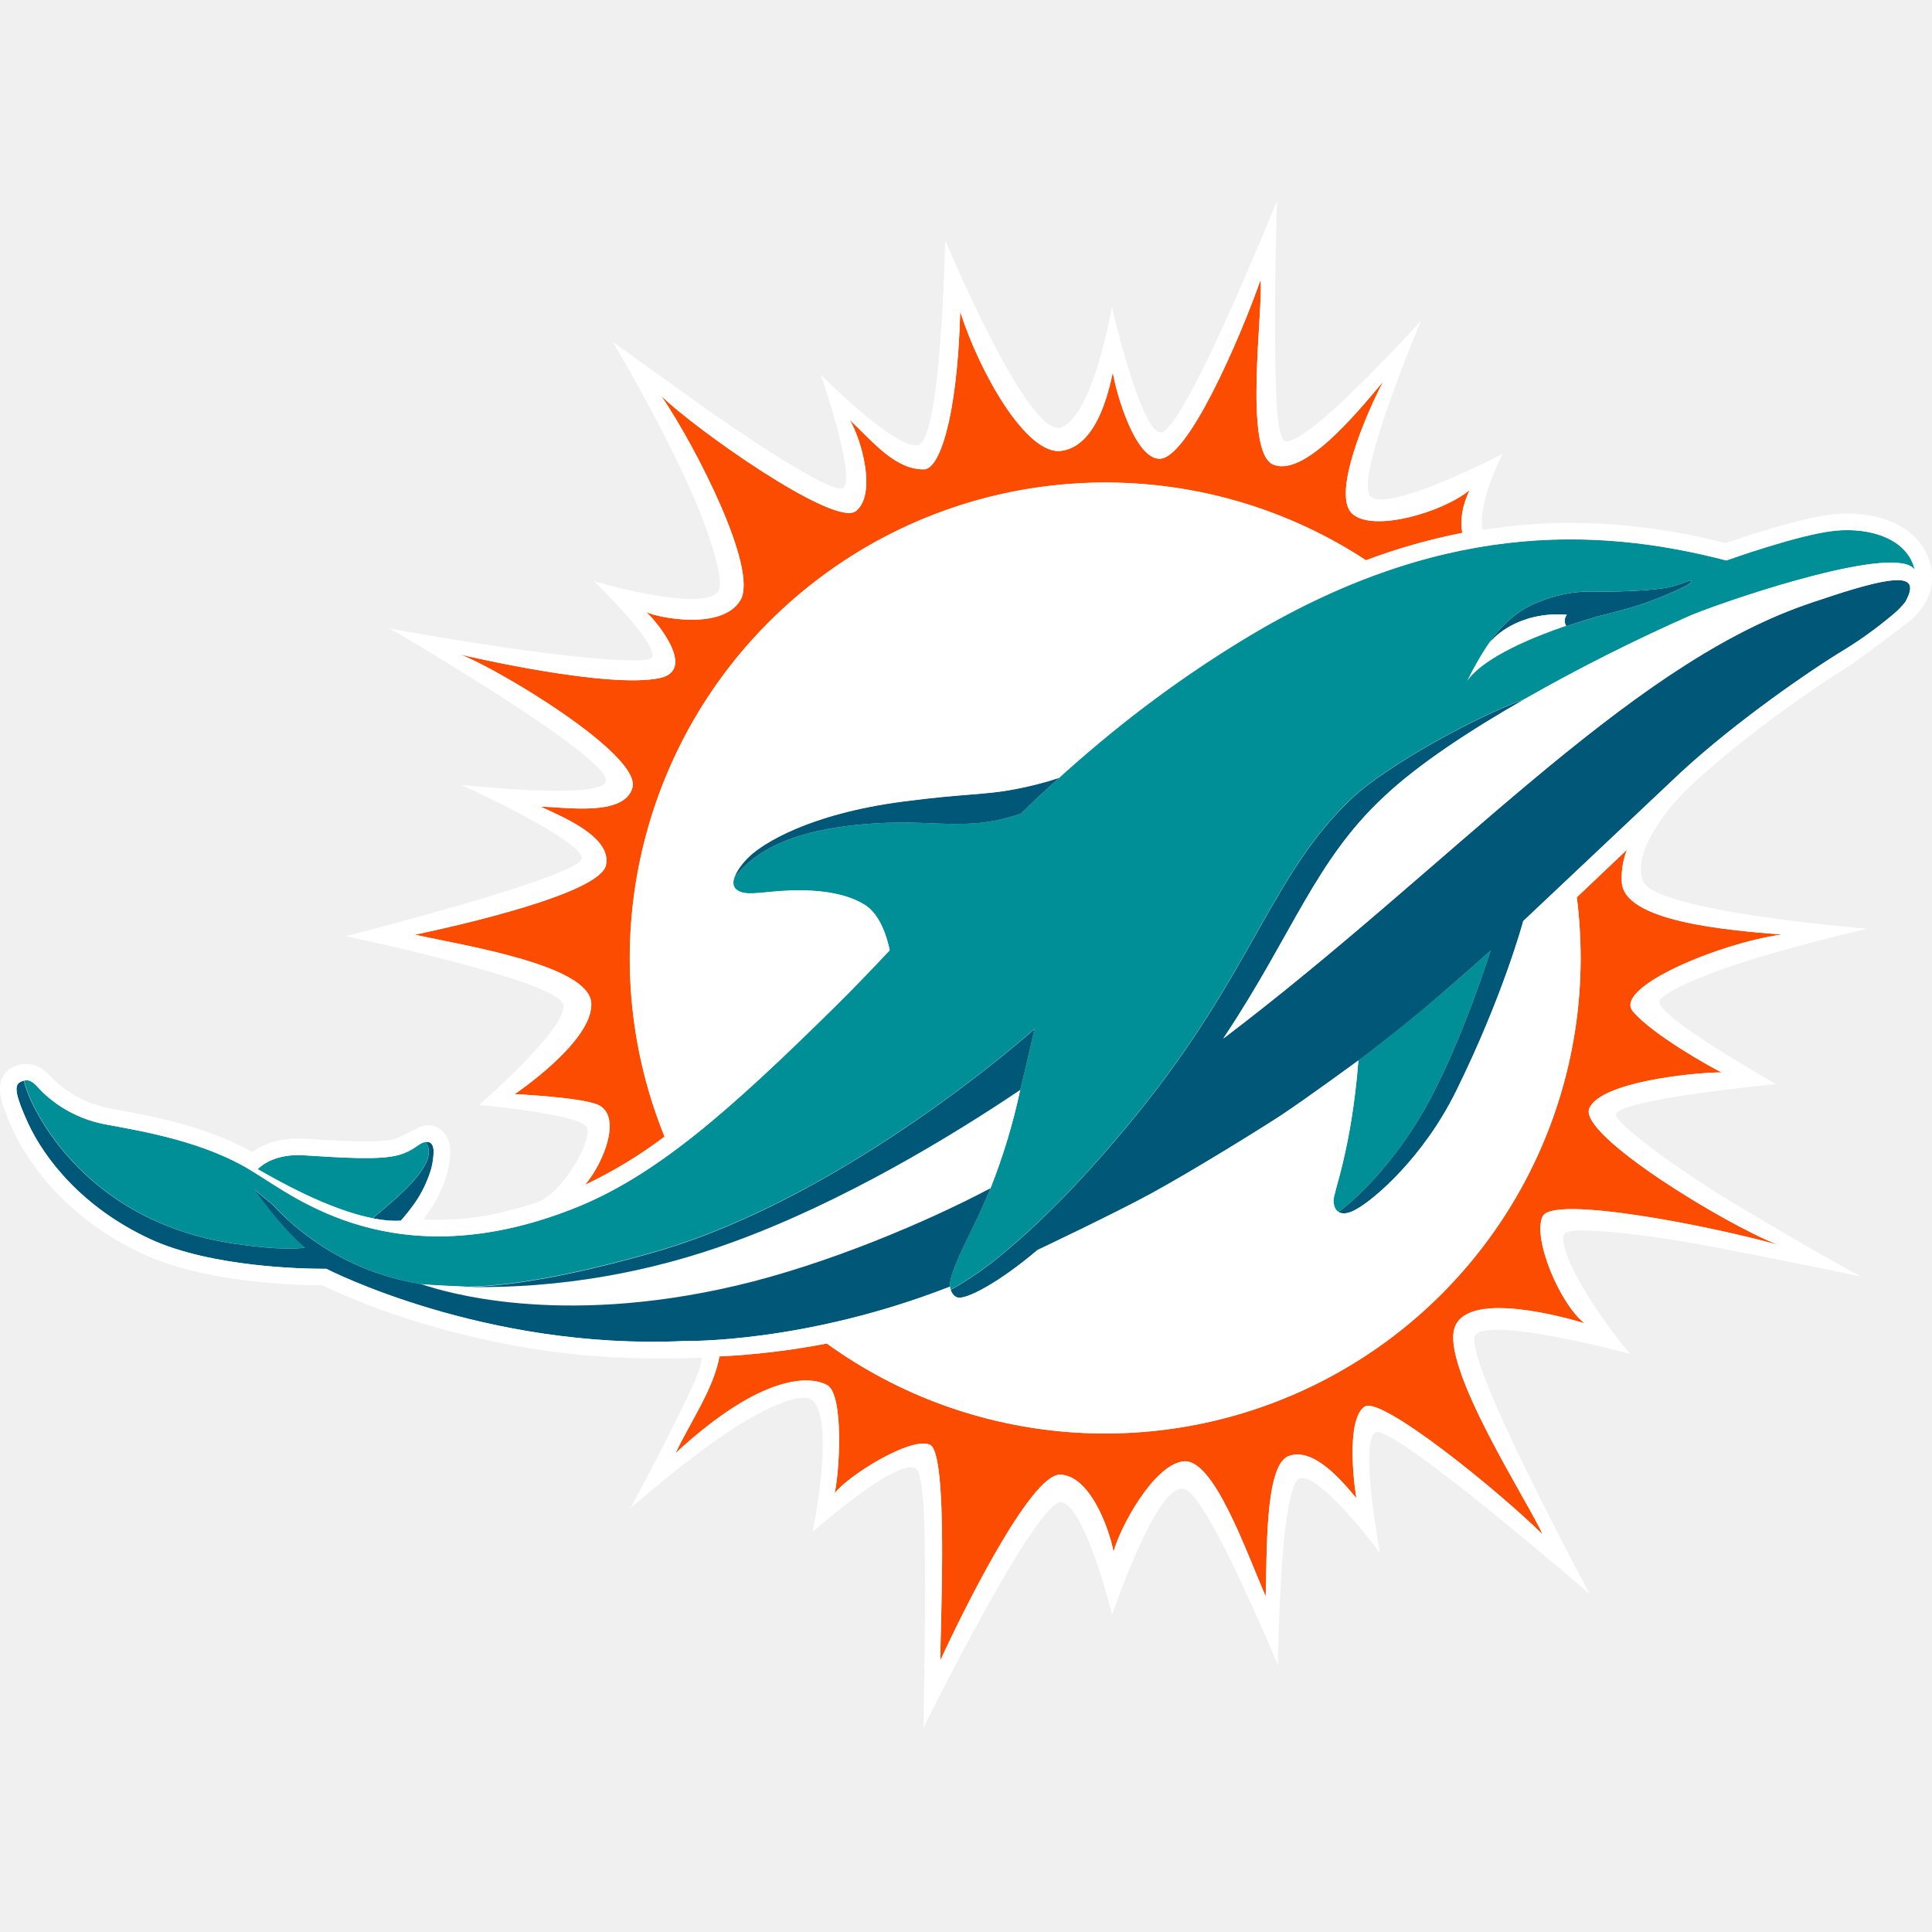
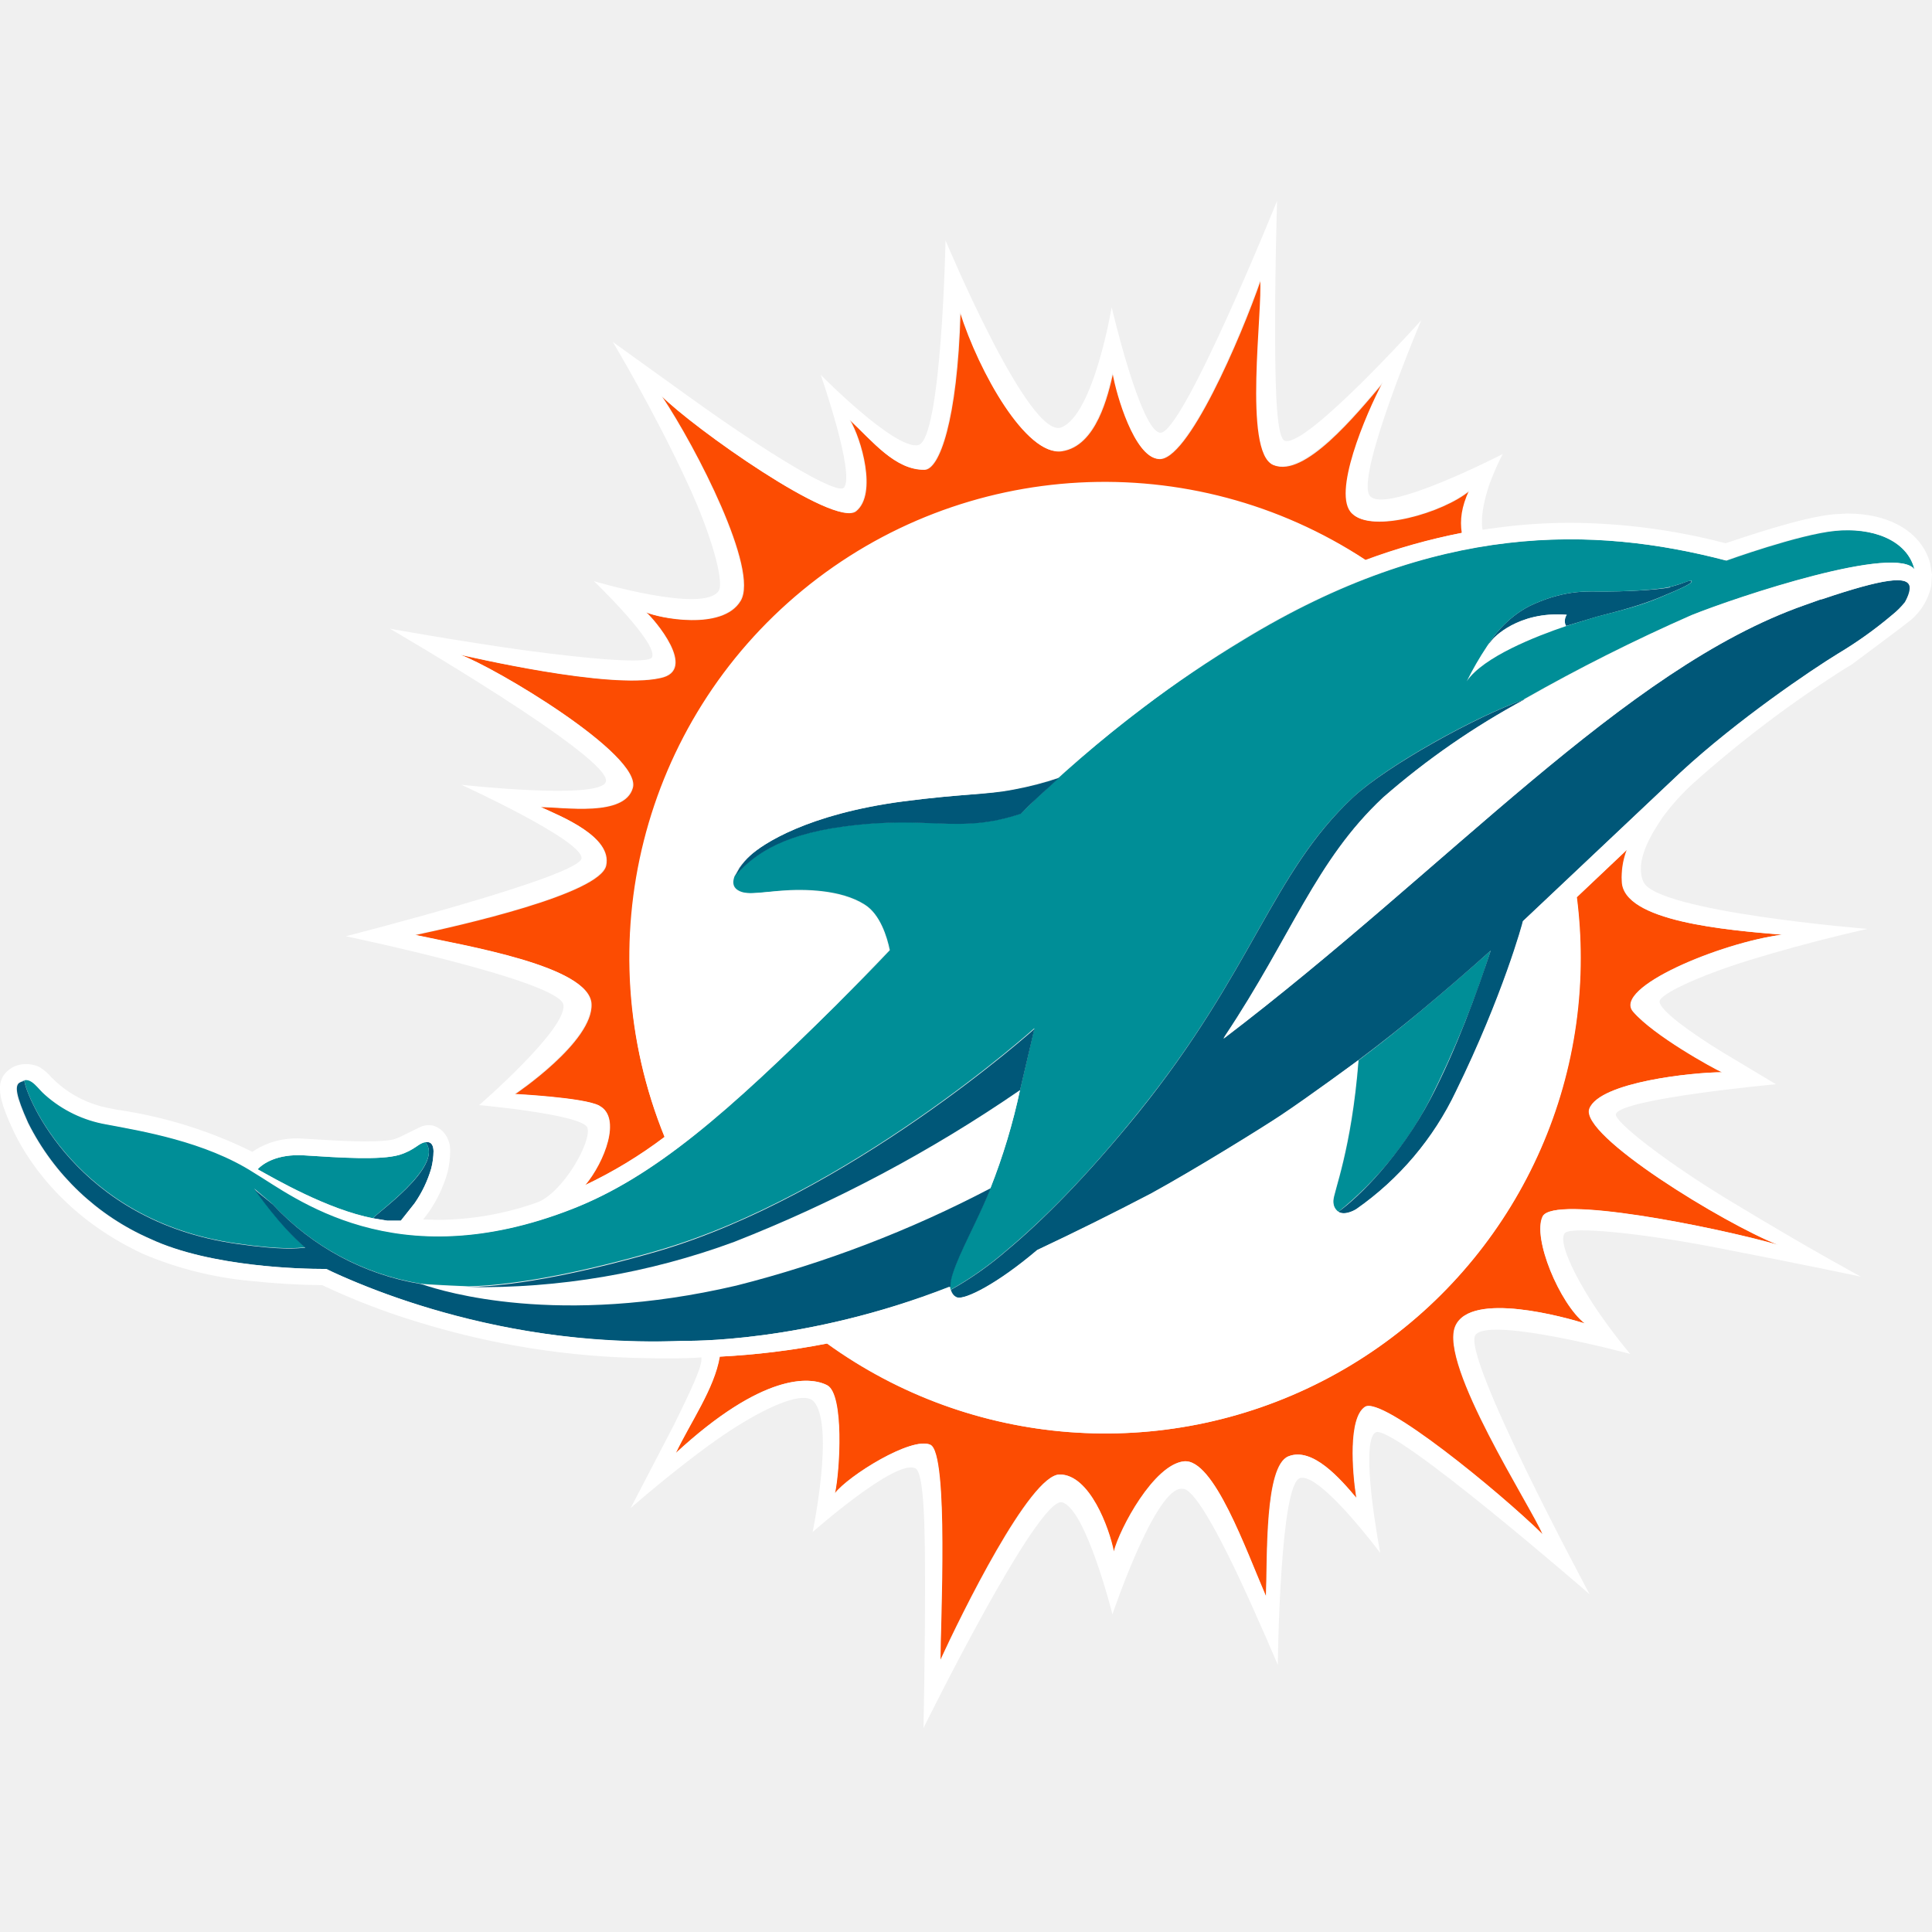
<svg xmlns="http://www.w3.org/2000/svg" fill="none" viewBox="0 0 500 500">
-   <path fill="#005778" d="M432.166 151.924c-3.748.91-13.064 1.204-17.027 1.204s-9.566-.588-18.173 3.167c-6.17 2.695-10.319 8.091-12.182 10.936a8.8 8.8 0 0 1 1.605-1.842s6.277-7.245 19.098-6.299a2.55 2.55 0 0 0-.38 2.465v.043q.087.19.215.359l.057.093s4.593-1.476 7.84-2.458c7.051-1.749 11.415-2.938 16.174-4.887 6.492-2.666 8.599-3.841 8.355-4.343s-1.806.652-5.582 1.562" />
-   <path fill="#fff" d="M386.396 165.382a8.8 8.8 0 0 0-1.605 1.842 82 82 0 0 0-5.153 9.115c4.3-6.328 17.736-11.674 25.698-14.382a2 2 0 0 1-.215-.359v-.043a2.56 2.56 0 0 1 .38-2.465c-12.835-.946-19.105 6.292-19.105 6.292" />
-   <path fill="#fc4c02" d="M399.245 314.781c-2.723 5.525 4.357 22.602 10.828 27.682-4.737-1.433-29.482-8.456-33.452.717-4.364 10.068 19.822 47.002 22.567 53.903-11.151-11.057-41.714-35.887-46.014-33.05s-3.261 16.662-2.15 23.691c-4.192-5.109-11.394-13.3-17.614-10.849s-5.453 26.185-5.855 36.296c-5.131-11.895-13.508-35.83-21.262-34.97-7.753.86-16.482 17.198-18.108 23.397-1.183-6.234-6.256-19.943-13.931-19.943s-25.512 36.282-30.908 48.084c0-9.122 2.15-53.631-2.673-55.838-4.822-2.207-21.161 7.94-24.665 12.555 1.297-5.847 2.4-25.612-1.949-27.998s-16.769-3.146-39.213 17.607c3.726-7.961 9.86-16.625 11.351-25.024a197 197 0 0 0 27.776-3.346 123.06 123.06 0 0 0 128.067 9.797 123.06 123.06 0 0 0 67.03-109.564 125 125 0 0 0-.997-15.708c4.558-4.299 8.929-8.449 13-12.325a19.7 19.7 0 0 0-1.362 8.226c.265 10.377 27.145 12.591 41.427 13.745-15.951 2.15-43.827 13.708-38.532 19.907s20.739 14.705 22.932 15.766c-7.36 0-31.531 2.501-34.254 9.359-2.723 6.857 35.006 29.846 48.815 35.25-17.162-4.823-58.131-12.892-60.854-7.367M378.42 137.922a158.5 158.5 0 0 0-24.931 7.087 123.08 123.08 0 0 0-145.573 7.877 123.08 123.08 0 0 0-35.944 141.285 116.8 116.8 0 0 1-20.581 12.476c5.016-5.983 9.388-17.485 3.712-20.552-3.877-2.1-21.907-2.931-21.907-2.931s20.302-13.616 19.829-23.512-32.849-14.913-45.648-17.75c11.294-2.379 47.869-10.642 49.446-18.002s-11.466-12.576-16.905-15.142c6.127.079 21.656 2.681 23.749-4.901 2.393-8.693-35.831-31.33-44.559-34.469 1.949.459 38.367 8.958 51.682 6.077 9.91-2.15-1.641-15.486-3.547-17.063 2.923 1.434 19.62 4.866 24.364-3.06 4.744-7.925-11.401-39.478-20.452-52.871 8.062 8.04 44.881 34.232 50.371 29.775 5.489-4.457 1.297-18.854-1.649-23.605 5.934 5.554 11.774 12.978 19.313 12.82 3.777-.079 8.528-12.562 9.316-40.775 5.059 15.83 17.242 37.328 26.228 35.988s12.025-14.604 13.264-20.273c1.032 6.084 5.733 21.721 11.717 22.294 7.338 1.147 21.376-31.53 26.515-46.264.773 7.288-4.572 44.716 3.339 47.826s20.975-12.641 28.392-21.498c-4.5 8.542-13.293 29.202-8.055 34.146 5.239 4.945 23.347-.236 30.406-6.055-2.007 4.357-2.429 7.818-1.892 11.072" />
-   <path fill="#008e97" d="M474.998 137.363c-9.381.931-28.185 7.703-28.185 7.703-34.332-8.921-75.079-9.925-125.069 20.495a304 304 0 0 0-25.748 17.55c-7.883 5.991-15.128 12.089-21.886 18.209-2.923 2.637-6.671 6.02-9.882 9.266-16.224 5.41-23.426.351-45.719 3.282-17.643 2.322-24.494 8.341-28.378 13.071-.502 1.362-.451 2.558.466 3.289 2.107 1.691 5.36.846 11.537.387s15.522-.301 21.692 3.583c3.977 2.473 5.783 8.449 6.449 11.753-4.622 4.901-9.158 9.652-13.737 14.174-28.184 27.833-47.124 44.444-68.314 52.743-46.021 18.015-71.948-3.146-82.332-9.388-12.598-8.083-29.309-10.749-38.274-12.44a32.04 32.04 0 0 1-15.765-7.647c-1.914-1.626-3.383-4.364-5.561-3.747-.512.106-.99.331-1.397.659a3.4 3.4 0 0 1 1.397-.652c.337 3.891 13.393 36.353 54.864 42.28 11.852 1.684 15.622 1.153 17.836.989-6.973-6.127-12.72-14.677-13.207-15.178q2.38 2.064 4.751 3.941a66.6 66.6 0 0 0 38.217 20.596c.774.243 12.433.716 12.433.716 13.616-.286 31.86-4.299 48.808-9.201 49.754-14.44 97.753-57.558 97.753-57.558s-2.666 11.623-3.705 15.765a160.4 160.4 0 0 1-7.718 25.547s-1.376 3.44-3.375 7.647c-2.952 6.22-7.102 14.052-7.102 17.327a3 3 0 0 0 0 .43q.052.417.18.817a88 88 0 0 0 14.611-10.305c9.058-7.553 20.538-19.047 33.824-35.436 29.854-36.827 34.598-62.037 55.588-81.651 8.886-8.312 32.247-21.154 44.207-25.325l.265-.129a471 471 0 0 1 43.205-21.756c11.824-4.758 53.409-18.567 57.787-11.702-1.777-7.89-11.258-11.036-20.516-10.104m-45.591 17.342c-4.758 1.949-9.123 3.138-16.174 4.887-3.246.982-7.84 2.458-7.84 2.458l-.057-.093c-7.954 2.709-21.405 8.047-25.69 14.368a81 81 0 0 1 5.145-9.101c1.856-2.867 6.005-8.241 12.182-10.936 8.599-3.755 14.211-3.167 18.173-3.167 3.963 0 13.251-.287 17.027-1.197s5.382-2.071 5.597-1.562-1.871 1.677-8.363 4.343" />
-   <path fill="#fff" d="M264.042 282.031a160.4 160.4 0 0 1-7.718 25.547c-16.26 8.6-42.28 19.686-65.763 25.196-46.3 10.857-75.961 1.434-81.034-.222l-.717-.229c1.132.244 12.383.717 12.383.717a190.2 190.2 0 0 0 68.744-11.731c28.364-10.348 56.261-27.267 74.105-39.278" />
-   <path fill="#005778" d="M267.747 266.295s-2.666 11.623-3.705 15.765c-17.843 12.011-45.741 28.93-74.112 39.292a190.2 190.2 0 0 1-68.744 11.731c13.616-.287 31.861-4.3 48.808-9.201 49.755-14.469 97.753-57.587 97.753-57.587" />
-   <path fill="#008e97" d="M385.78 245.965c-3.533 10.892-8.958 25.798-15.601 38.381-7.883 14.97-18.302 25.311-23.784 29.281-.91-.552-1.254-1.713-1.283-2.909-.043-2.15 4.644-13.143 6.45-36.311a418 418 0 0 0 15.937-12.591c6.012-4.973 12.19-10.355 18.281-15.851" />
-   <path fill="#005778" d="M112.214 297.883a18.6 18.6 0 0 1-.595 4.493 30.6 30.6 0 0 1-4.299 9.015 55 55 0 0 1-3.583 4.522 26 26 0 0 1-3.519-.05 47 47 0 0 1-3.626-.524c-.394-.537 18.682-13.465 13.515-19.756.265-.072 2.021-.466 2.107 2.3m380.907-142.125a21.5 21.5 0 0 1-3.333 3.376 105.5 105.5 0 0 1-14.074 10.003c-6.865 4.221-25.998 17.199-40.689 30.743-.544.502-39.822 37.572-40.804 38.482-.107.344-5.202 19.348-17.37 44-8.528 17.292-21.255 28.098-25.798 30.57-.287.151-2.91 1.813-4.665.717 5.482-3.97 15.887-14.332 23.784-29.281 6.643-12.598 12.068-27.489 15.601-38.381-6.113 5.496-12.269 10.878-18.245 15.851a430 430 0 0 1-15.938 12.591s-12.727 9.359-19.921 14.146c-4.028 2.673-22.481 14.174-33.681 20.28-9.502 5.188-29.381 14.619-29.46 14.647-10.362 8.75-18.481 12.835-20.653 12.29-1.333-.329-1.791-1.899-1.82-1.978a88 88 0 0 0 14.612-10.305c9.058-7.553 20.538-19.047 33.824-35.436 29.854-36.826 34.598-62.037 55.587-81.65 8.886-8.313 32.248-21.155 44.208-25.325l.265-.129c-13.687 7.811-27.561 16.818-36.612 25.454-17.535 16.388-23.533 35.529-40.904 61.678l-.437.681c58.526-44.387 103.751-95.789 150.488-112.214 1.491-.523 2.867-1.01 4.257-1.433l.165-.057c15.916-5.382 22.351-6.221 22.817-3.225.229 1.275-.817 3.196-1.204 3.905" />
-   <path fill="#008e97" d="M96.57 315.311c-11.802-2.272-25.619-10.305-29.904-12.742 1.47-1.433 5.088-4.013 11.946-3.583 9.416.581 19.821 1.347 24.694-.114 4.185-1.254 4.981-3.082 6.772-3.318 5.181 6.292-13.902 19.219-13.508 19.757" />
-   <path fill="#005778" d="M218.509 213.868c22.294-2.931 29.495 2.15 45.719-3.282 3.211-3.246 6.959-6.629 9.875-9.266a85 85 0 0 1-11.465 2.946c-7.596 1.497-13.114 1.11-28.873 3.181-24.758 3.254-36.339 11.015-39.585 14.01a18.7 18.7 0 0 0-2.759 3.124 12 12 0 0 0-1.283 2.365c3.87-4.729 10.721-10.756 28.371-13.078m34.44 101.357c-2.953 6.22-7.102 14.053-7.102 17.328a2.6 2.6 0 0 0 0 .43c-37.751 14.748-68.536 14.052-68.651 14.06-51.904 2.436-92.75-18.675-92.75-18.675h-.832c-4.873 0-28.98-.373-44.81-7.725-17.313-8.033-27.274-20.624-31.61-30.098-3.224-7.051-3.382-9.316-2.357-10.233q.135-.12.287-.215a4.4 4.4 0 0 1 1.103-.43c.337 3.891 13.394 36.354 54.864 42.28 11.853 1.684 15.622 1.154 17.836.989-6.972-6.127-12.72-14.676-13.207-15.178q2.38 2.064 4.751 3.941a66.6 66.6 0 0 0 38.282 20.581h.1l.666.215c5.081 1.663 34.734 11.079 81.035.223 23.512-5.511 49.503-16.568 65.763-25.196.007.064-1.369 3.497-3.368 7.703" />
-   <path fill="#fff" d="M499.978 148.728a12.3 12.3 0 0 0-.437-2.981c-2.271-7.94-10.376-12.842-21.412-12.842-1.168 0-2.365.065-3.583.179-8.456.839-23.49 5.934-27.948 7.496a162 162 0 0 0-40.13-5.267c-6.699.015-13.389.494-20.022 1.433l-2.737.366s-1.068-3.469 1.719-11.574a70 70 0 0 1 3.433-8.069s-30.52 15.866-34.333 10.8c-3.812-5.067 13.293-45.369 13.293-45.369s-29.424 32.692-35.207 31.244c-2.264-.566-2.486-12.411-2.594-25.153-.158-17.256.444-36.991.444-36.991s-24.228 60.238-30.14 59.923c-5.124-.272-12.584-32.427-12.584-32.427s-4.679 27.712-13.092 31.101c-8.413 3.39-30.041-48.435-30.041-48.435s-.996 51.868-7.015 53.029-25.175-18.217-25.175-18.217 8.979 25.834 5.941 29.238c-1.813 2.028-20.244-9.359-39.414-23.111a25620 25620 0 0 1-20.337-14.604s10.807 17.915 19.392 36.705c5.919 12.899 9.502 25.303 7.954 27.718-3.791 5.912-32.247-2.515-32.247-2.515s16.173 15.579 15.127 19.592c-.509 1.942-16.589.537-32.964-1.698-17.335-2.365-34.97-5.64-34.97-5.64s57.73 33.566 55.895 39.614c-1.433 4.78-37.364.86-37.364.86s31.244 14.275 31.115 18.99-61.083 20.158-61.083 20.158 55.264 11.559 56.325 17.729-21.799 25.941-21.799 25.941 26.607 2.401 27.947 5.884c1.341 3.483-6.449 17.249-13.221 19.427-8.356 2.702-15.959 4.414-25.217 4.414q-2 0-3.913-.107c.458-.588.91-1.204 1.304-1.784a34.8 34.8 0 0 0 4.902-10.305v-.072c.462-1.806.703-3.661.716-5.525v-.158a7.16 7.16 0 0 0-1.942-4.98c-2.257-1.971-4.371-1.734-5.883-1.068l-5.253 2.58a11 11 0 0 1-1.361.494c-1.011.301-3.125.66-7.518.66-4.163 0-9.115-.308-13.909-.602 0 0-2.938-.165-3.511-.165-5.733 0-9.531 1.813-11.824 3.483l-1.255-.66c-11.687-6.213-25.296-8.721-33.788-10.29-.659-.122-1.29-.229-1.884-.351a28.33 28.33 0 0 1-14.942-7.883 14 14 0 0 0-3.181-2.752 7.7 7.7 0 0 0-6.056-.408 6.45 6.45 0 0 0-3.36 2.673c-2.021 3.361-.094 8.298 2.45 13.859 2.902 6.328 11.982 22.122 33.68 32.204 7.117 3.304 16.483 5.662 27.827 6.995 6.185.72 12.405 1.098 18.632 1.132a178 178 0 0 0 23.949 9.266c13.902 4.342 35.622 9.509 60.517 9.624 0 0 8.829.114 13.616-.194.473 1.992-2.974 9.094-7.116 17.428-4.909 9.875-11.208 21.556-11.208 21.556s11.387-10.033 21.993-17.521 22.652-13.544 25.475-10.033c5.346 6.571-.358 33.681-.358 33.681s21.584-19.098 26.586-16.482c2.294 1.189 2.523 15.457 2.53 30.484 0 17.808-.451 36.726-.451 36.726s29.725-60.145 35.909-58.425 12.956 29.138 12.956 29.138 11.287-33.409 18.188-32.599c2.759-.337 8.685 10.498 13.959 21.577 5.769 12.14 10.749 24.007 10.749 24.007s.122-12.405.989-25.082c.781-11.465 2.236-22.63 4.751-23.254 5.303-1.304 20.689 19.349 20.689 19.349s-5.439-28.736-1.175-31.173 55.458 41.836 55.458 41.836-33.637-62.359-29.546-67.111c4.092-4.751 39.973 4.945 39.973 4.945a143 143 0 0 1-9.925-13.451c-4.78-7.46-8.764-15.765-6.894-17.8 1.698-1.821 20.409.079 39.736 3.826 22.287 4.3 36.791 7.403 36.791 7.403s-13.129-7.102-32.491-18.747c-16.762-10.089-31.531-21.441-30.872-23.282 1.355-3.963 41.384-7.775 41.384-7.775s-6.721-3.949-13.938-8.363c-7.839-4.794-16.202-10.749-16.202-12.942 0-1.914 10.032-6.643 23.275-10.749 15.873-4.88 30.549-8.155 30.549-8.155s-54.57-4.379-57.981-12.183c-2.321-5.317 1.95-12.247 5.081-16.718a59.7 59.7 0 0 1 7.625-8.542c14.905-13.766 33.881-26.443 39.944-30.169l1.254-.782s14.002-10.333 15.443-11.544c1.254-1.054 4.45-4.414 5.174-8.685.168-.992.224-1.999.164-3.003M155.103 286.095c-3.877-2.1-21.907-2.931-21.907-2.931s20.302-13.616 19.829-23.512-32.85-14.913-45.648-17.75c11.293-2.38 47.869-10.642 49.446-18.002s-11.466-12.576-16.905-15.142c6.127.079 21.656 2.68 23.748-4.901 2.394-8.693-35.83-31.33-44.558-34.469 1.949.458 38.367 8.957 51.681 6.077 9.911-2.15-1.641-15.486-3.547-17.063 2.924 1.433 19.621 4.866 24.365-3.06 4.744-7.925-11.401-39.478-20.452-52.871 8.062 8.04 44.881 34.232 50.37 29.775 5.49-4.457 1.298-18.854-1.648-23.605 5.934 5.554 11.774 12.978 19.313 12.82 3.776-.079 8.528-12.562 9.316-40.775 5.059 15.83 17.241 37.328 26.228 35.988 8.986-1.34 12.024-14.604 13.264-20.273 1.032 6.084 5.733 21.721 11.717 22.294 7.338 1.146 21.376-31.531 26.514-46.264.774 7.288-4.572 44.716 3.34 47.826 7.911 3.11 20.975-12.641 28.392-21.498-4.501 8.542-13.293 29.202-8.055 34.146 5.238 4.945 23.347-.236 30.406-6.055-1.978 4.3-2.401 7.789-1.863 11.043a158.6 158.6 0 0 0-24.931 7.087 123.084 123.084 0 0 0-181.517 149.162 116.8 116.8 0 0 1-20.581 12.477c4.994-5.956 9.358-17.457 3.683-20.524m-76.491 12.899c9.416.58 19.821 1.347 24.694-.115 4.185-1.254 4.981-3.081 6.772-3.318.287-.043 2.043-.437 2.15 2.308a18.6 18.6 0 0 1-.595 4.493 30.6 30.6 0 0 1-4.299 9.015 55 55 0 0 1-3.583 4.522 26 26 0 0 1-3.519-.051 47 47 0 0 1-3.626-.523c-11.802-2.271-25.619-10.305-29.904-12.741 1.433-1.44 5.052-3.984 11.91-3.597zm382.541-57.121c-15.952 2.15-43.828 13.709-38.533 19.907s20.739 14.705 22.932 15.766c-7.36 0-31.531 2.501-34.254 9.359s35.006 29.846 48.815 35.25c-17.198-4.838-58.145-12.899-60.868-7.381s4.357 22.601 10.828 27.682c-4.737-1.433-29.482-8.456-33.452.717-4.364 10.068 19.822 47.002 22.566 53.903-11.15-11.05-41.714-35.881-46.013-33.043-4.3 2.838-3.261 16.661-2.15 23.691-4.192-5.109-11.394-13.3-17.614-10.849s-5.454 26.185-5.855 36.296c-5.131-11.896-13.508-35.83-21.262-34.97s-16.482 17.198-18.109 23.397c-1.182-6.235-6.256-19.943-13.93-19.943-7.675 0-25.512 36.282-30.908 48.084 0-9.122 2.15-53.631-2.673-55.838s-21.161 7.94-24.665 12.555c1.297-5.848 2.4-25.612-1.95-27.998s-16.768-3.146-39.213 17.607c3.727-7.961 9.861-16.625 11.352-25.024a197 197 0 0 0 27.775-3.346 123.06 123.06 0 0 0 128.068 9.797 123.05 123.05 0 0 0 67.029-109.564 125 125 0 0 0-.996-15.708c4.558-4.3 8.929-8.449 13-12.326a19.7 19.7 0 0 0-1.362 8.227c.279 10.377 27.16 12.591 41.442 13.745zm34.397-94.378c-4.379-6.865-45.964 6.944-57.788 11.703a472 472 0 0 0-43.226 21.763c-13.687 7.811-27.56 16.819-36.611 25.454-17.536 16.389-23.534 35.529-40.904 61.679l-.437.68c58.525-44.386 103.75-95.789 150.488-112.214 1.49-.523 2.866-1.01 4.256-1.433l.165-.057c15.916-5.382 22.351-6.22 22.817-3.225.208 1.304-.838 3.246-1.233 3.963a21.4 21.4 0 0 1-3.332 3.375 105.4 105.4 0 0 1-14.031 9.954c-6.865 4.221-25.999 17.199-40.689 30.743-.545.501-39.822 37.571-40.804 38.481-.107.344-5.202 19.349-17.37 44-8.528 17.292-21.255 28.099-25.798 30.571-.287.15-2.91 1.813-4.665.716-.911-.551-1.255-1.712-1.283-2.909-.043-2.15 4.643-13.143 6.449-36.311 0 0-12.727 9.359-19.929 14.153-4.027 2.673-22.48 14.175-33.68 20.281-9.503 5.188-29.381 14.618-29.467 14.647-10.362 8.75-18.482 12.834-20.653 12.29-1.333-.33-1.791-1.899-1.82-1.978a4.5 4.5 0 0 1-.179-.817c-37.751 14.748-68.537 14.053-68.652 14.06-51.882 2.415-92.729-18.696-92.729-18.704h-.831c-4.873 0-28.98-.372-44.81-7.725-17.313-8.033-27.274-20.624-31.61-30.097-3.224-7.052-3.382-9.316-2.357-10.233a3.3 3.3 0 0 1 1.397-.66c2.15-.616 3.648 2.15 5.561 3.748a32.04 32.04 0 0 0 15.766 7.646c8.965 1.684 25.676 4.357 38.281 12.426 10.384 6.242 36.311 27.404 82.331 9.388 21.212-8.298 40.13-24.909 68.329-52.771 4.579-4.522 9.115-9.273 13.737-14.175-.659-3.303-2.465-9.28-6.449-11.752-6.17-3.855-15.522-4.006-21.692-3.583s-9.43 1.304-11.537-.387a2.38 2.38 0 0 1-.717-2.458 8.1 8.1 0 0 1 1.104-2.573c.129-.207.258-.415.401-.616a18.3 18.3 0 0 1 2.759-3.117c3.246-3.003 14.827-10.749 39.585-14.024 15.766-2.064 21.277-1.677 28.873-3.175a86 86 0 0 0 11.465-2.945c6.758-6.12 14.003-12.218 21.886-18.209a304 304 0 0 1 25.748-17.55c49.99-30.42 90.737-29.417 125.077-20.502 0 0 18.803-6.772 28.184-7.704 9.33-.881 18.811 2.265 20.638 10.176z" />
+   <path fill="#005778" d="M432.2 152c-3.8.8-13.1 1.1-17 1.1s-9.6-.6-18.2 3.2c-6.2 2.7-10.4 8-12.2 11l1.6-2s6.3-7.2 19-6.2a3 3 0 0 0-.3 2.5l.2.4 8-2.4c7-1.8 11.3-3 16-4.9 6.6-2.7 8.7-3.8 8.4-4.3s-1.8.6-5.5 1.5" />
+   <path fill="#fff" d="m386.4 165.4-1.6 1.8a82 82 0 0 0-5.2 9.1c4.3-6.3 17.8-11.6 25.7-14.3l-.2-.4a3 3 0 0 1 .4-2.5c-12.8-1-19.1 6.3-19.1 6.3" />
+   <path fill="#fc4c02" d="M399.2 314.8c-2.7 5.5 4.4 22.6 10.9 27.7-4.8-1.5-29.5-8.5-33.5.7-4.3 10 19.8 47 22.6 53.9-11.2-11-41.7-35.9-46-33s-3.3 16.6-2.2 23.6c-4.2-5-11.4-13.3-17.6-10.8s-5.4 26.2-5.8 36.3c-5.2-12-13.6-35.9-21.3-35s-16.5 17.2-18.1 23.4c-1.2-6.2-6.3-20-14-20s-25.5 36.3-30.9 48.1c0-9 2.2-53.6-2.6-55.8s-21.2 8-24.7 12.6c1.3-5.9 2.4-25.7-2-28s-16.7-3.2-39.2 17.6c3.8-8 10-16.7 11.4-25a197 197 0 0 0 27.8-3.4 123 123 0 0 0 128 9.8 123 123 0 0 0 67-109.6 125 125 0 0 0-1-15.7l13-12.3a20 20 0 0 0-1.3 8.2c.3 10.4 27.2 12.6 41.4 13.8-16 2.1-43.8 13.7-38.5 19.9s20.7 14.7 23 15.7c-7.4 0-31.6 2.5-34.3 9.4s35 29.8 48.8 35.2c-17.2-4.8-58.1-12.8-60.9-7.3m-20.8-176.9a159 159 0 0 0-25 7.1 123 123 0 0 0-145.4 8 123 123 0 0 0-36 141.3 117 117 0 0 1-20.5 12.4c5-6 9.4-17.4 3.7-20.5-3.9-2.1-21.9-3-21.9-3s20.3-13.6 19.8-23.4-32.8-15-45.6-17.8c11.3-2.4 47.8-10.6 49.4-18s-11.4-12.6-16.9-15.1c6.1 0 21.7 2.6 23.8-5 2.4-8.6-35.9-31.3-44.6-34.4 2 .4 38.4 9 51.7 6 9.9-2-1.7-15.4-3.6-17 3 1.4 19.7 4.9 24.4-3 4.8-8-11.4-39.5-20.4-53 8 8.1 44.8 34.3 50.3 29.8s1.3-18.8-1.6-23.6c6 5.6 11.8 13 19.3 12.9 3.8-.1 8.5-12.6 9.3-40.8 5 15.8 17.2 37.3 26.2 36s12-14.6 13.3-20.3c1 6 5.7 21.7 11.7 22.3 7.4 1.1 21.4-31.5 26.5-46.3.8 7.3-4.5 44.7 3.4 47.9s21-12.7 28.4-21.5c-4.5 8.5-13.3 29.2-8 34.1 5.1 5 23.3-.2 30.3-6q-2.8 6.3-1.9 11" />
+   <path fill="#008e97" d="M475 137.4c-9.4.9-28.2 7.7-28.2 7.7-34.3-9-75-10-125 20.5A304 304 0 0 0 296 183a330 330 0 0 0-31.8 27.5c-16.2 5.4-23.4.3-45.7 3.3-17.6 2.3-24.5 8.3-28.4 13q-.8 2.2.5 3.3c2.1 1.7 5.4.9 11.5.4s15.6-.3 21.7 3.6c4 2.5 5.8 8.4 6.5 11.8q-6.9 7.3-13.8 14.1c-28.1 27.9-47 44.5-68.3 52.8-46 18-72-3.2-82.3-9.4-12.6-8.1-29.3-10.8-38.3-12.5a32 32 0 0 1-15.7-7.6c-2-1.6-3.4-4.4-5.6-3.8l-1.4.7 1.4-.6c.3 3.8 13.4 36.3 54.9 42.2 11.8 1.7 15.6 1.2 17.8 1-7-6.1-12.7-14.7-13.2-15.2l4.7 4a67 67 0 0 0 38.3 20.6c.7.2 12.4.7 12.4.7 13.6-.3 31.8-4.3 48.8-9.2 49.7-14.4 97.7-57.6 97.7-57.6L264 282a160 160 0 0 1-7.7 25.5s-1.4 3.5-3.4 7.7c-2.9 6.2-7 14-7 17.3v.5l.1.8a88 88 0 0 0 14.6-10.3c9.1-7.6 20.6-19 33.9-35.5 29.8-36.8 34.6-62 55.6-81.6 8.8-8.3 32.2-21.2 44.2-25.3l.2-.2a471 471 0 0 1 43.2-21.7c11.9-4.8 53.4-18.6 57.8-11.7-1.8-8-11.2-11-20.5-10.1m-45.6 17.3c-4.8 2-9.1 3.1-16.2 4.9l-7.8 2.4c-8 2.7-21.5 8-25.8 14.3a81 81 0 0 1 5.2-9c1.8-3 6-8.3 12.2-11 8.6-3.8 14.2-3.2 18.1-3.2s13.3-.3 17-1.2 5.5-2 5.7-1.5-1.9 1.6-8.4 4.3" />
+   <path fill="#fff" d="M264 282a160 160 0 0 1-7.7 25.6 302 302 0 0 1-65.7 25.2c-46.3 10.8-76 1.4-81-.2l-.8-.3c1.1.3 12.4.7 12.4.7a190 190 0 0 0 68.7-11.7A366 366 0 0 0 264 282" />
+   <path fill="#005778" d="m267.7 266.3-3.7 15.8a368 368 0 0 1-74 39.3 190 190 0 0 1-68.8 11.7c13.6-.3 31.8-4.3 48.8-9.2 49.7-14.5 97.7-57.6 97.7-57.6" />
+   <path fill="#008e97" d="M385.8 246a262 262 0 0 1-15.6 38.3 91 91 0 0 1-23.8 29.3q-1.4-1-1.3-2.9c0-2.1 4.7-13.1 6.5-36.3a418 418 0 0 0 15.9-12.6q9-7.5 18.3-15.8" />
+   <path fill="#005778" d="M112.2 297.9a19 19 0 0 1-.6 4.5 31 31 0 0 1-4.3 9l-3.6 4.5h-3.5l-3.6-.6c-.4-.5 18.7-13.4 13.5-19.7.3 0 2-.5 2.1 2.3m381-142.1a22 22 0 0 1-3.4 3.3 106 106 0 0 1-14 10c-7 4.3-26 17.2-40.8 30.8l-40.8 38.5c0 .3-5.2 19.3-17.3 44a78 78 0 0 1-25.8 30.5c-.3.2-3 1.8-4.7.7 5.5-4 15.9-14.3 23.8-29.2 6.6-12.6 12-27.5 15.6-38.4a638 638 0 0 1-18.3 15.8 430 430 0 0 1-16 12.6s-12.6 9.4-19.8 14.2a664 664 0 0 1-33.7 20.3 798 798 0 0 1-29.5 14.6c-10.3 8.8-18.5 12.8-20.6 12.3-1.4-.3-1.8-2-1.8-2a88 88 0 0 0 14.6-10.3c9-7.5 20.5-19 33.8-35.4 29.8-36.9 34.6-62 55.6-81.7 8.9-8.3 32.2-21.1 44.2-25.3l.3-.1a199 199 0 0 0-36.7 25.4c-17.5 16.4-23.5 35.6-40.9 61.7l-.4.7c58.5-44.4 103.7-95.8 150.5-112.2l4.2-1.5h.2c16-5.4 22.4-6.2 22.8-3.2.3 1.2-.8 3.1-1.2 3.9" />
+   <path fill="#008e97" d="M96.6 315.3C84.8 313 71 305 66.6 302.6c1.5-1.5 5.2-4 12-3.6 9.4.6 19.8 1.3 24.7-.1 4.2-1.3 5-3.1 6.8-3.3 5.2 6.2-14 19.2-13.5 19.7" />
+   <path fill="#005778" d="M218.5 213.9c22.3-3 29.5 2.1 45.7-3.3 3.2-3.3 7-6.6 9.9-9.3a85 85 0 0 1-11.5 3c-7.6 1.5-13 1-28.8 3.1-24.8 3.3-36.4 11-39.6 14a19 19 0 0 0-2.8 3.2l-1.3 2.3c4-4.7 10.8-10.7 28.4-13M253 315.2c-2.9 6.2-7 14-7 17.4v.4c-37.8 14.7-68.6 14-68.7 14-52 2.5-92.8-18.6-92.8-18.6h-.8c-4.9 0-29-.4-44.8-7.8a64 64 0 0 1-31.6-30c-3.2-7.1-3.4-9.4-2.4-10.3l.3-.2 1.1-.4c.4 3.9 13.4 36.3 54.9 42.2 11.8 1.7 15.6 1.2 17.8 1-7-6-12.7-14.6-13.2-15.1l4.8 3.9a67 67 0 0 0 38.3 20.6l.7.2c5.1 1.7 34.8 11 81 .2a300 300 0 0 0 65.8-25.2s-1.4 3.5-3.4 7.7" />
+   <path fill="#fff" d="m500 148.7-.5-3c-2.2-7.9-10.3-12.8-21.4-12.8l-3.6.2c-8.4.8-23.4 6-27.9 7.5a162 162 0 0 0-40.1-5.3q-10 0-20 1.4l-2.8.4s-1-3.5 1.7-11.6a70 70 0 0 1 3.5-8s-30.6 15.8-34.4 10.8 13.3-45.4 13.3-45.4-29.4 32.7-35.2 31.2c-2.2-.5-2.5-12.4-2.6-25.1-.1-17.3.5-37 .5-37s-24.3 60.2-30.2 60c-5.1-.3-12.6-32.5-12.6-32.5s-4.6 27.7-13 31.1-30-48.4-30-48.4-1 51.8-7.1 53S212.4 97 212.4 97s9 25.8 6 29.2c-1.9 2-20.3-9.3-39.5-23.1l-20.3-14.6s10.8 18 19.4 36.7c6 12.9 9.5 25.3 8 27.7-3.8 6-32.3-2.5-32.3-2.5S170 166 168.8 170c-.5 2-16.6.5-33-1.7-17.3-2.4-34.9-5.6-34.9-5.6s57.7 33.5 55.9 39.6c-1.4 4.8-37.4.8-37.4.8s31.3 14.3 31.1 19-61 20.2-61 20.2 55.2 11.5 56.3 17.7-21.8 26-21.8 26 26.6 2.4 28 5.8c1.3 3.5-6.5 17.3-13.3 19.5a78 78 0 0 1-25.2 4.4l-4-.1 1.4-1.8a35 35 0 0 0 4.9-10.3q.7-2.9.7-5.6v-.2a7 7 0 0 0-2-5c-2.2-2-4.3-1.7-5.8-1l-5.3 2.6-1.3.5c-1 .3-3.2.6-7.6.6-4.1 0-9-.3-13.9-.6l-3.5-.2c-5.7 0-9.5 1.9-11.8 3.5l-1.2-.6a116 116 0 0 0-33.8-10.3l-2-.4a28 28 0 0 1-14.9-7.9 14 14 0 0 0-3.1-2.7 8 8 0 0 0-6.1-.4 7 7 0 0 0-3.4 2.7c-2 3.3 0 8.3 2.5 13.8 2.9 6.3 12 22.1 33.7 32.2a93 93 0 0 0 27.8 7q9.3 1 18.6 1.1a178 178 0 0 0 24 9.3 210 210 0 0 0 60.5 9.6s8.8.2 13.6-.2c.5 2-3 9.1-7.1 17.5l-11.2 21.5s11.4-10 22-17.5 22.6-13.5 25.5-10c5.3 6.5-.4 33.7-.4 33.7s21.6-19.1 26.6-16.5c2.3 1.2 2.5 15.4 2.5 30.5 0 17.8-.4 36.7-.4 36.7s29.7-60.2 35.9-58.4 13 29 13 29 11.2-33.3 18.1-32.5c2.8-.3 8.7 10.5 14 21.6 5.7 12.1 10.7 24 10.7 24s.1-12.4 1-25.1c.8-11.5 2.2-22.6 4.8-23.3 5.3-1.3 20.7 19.4 20.7 19.4s-5.5-28.7-1.2-31.2 55.4 41.9 55.4 41.9-33.6-62.4-29.5-67.2c4-4.7 40 5 40 5a143 143 0 0 1-10-13.5c-4.7-7.4-8.7-15.7-6.9-17.8 1.7-1.8 20.5.1 39.8 3.9 22.3 4.3 36.8 7.4 36.8 7.4s-13.2-7.1-32.5-18.8c-16.8-10-31.6-21.4-30.9-23.3 1.4-4 41.4-7.7 41.4-7.7l-14-8.4c-7.8-4.8-16.1-10.7-16.1-13 0-1.9 10-6.6 23.2-10.7 15.9-4.9 30.6-8.1 30.6-8.1s-54.6-4.4-58-12.2c-2.3-5.3 2-12.3 5-16.7a60 60 0 0 1 7.7-8.6 300 300 0 0 1 40-30.2l1.2-.7s14-10.4 15.4-11.6a16 16 0 0 0 5.2-8.7zM155 286.1c-3.9-2.1-21.9-3-21.9-3s20.3-13.6 19.8-23.4-32.8-15-45.6-17.8c11.3-2.4 47.8-10.6 49.4-18s-11.4-12.6-16.9-15.1c6.1 0 21.7 2.6 23.8-5 2.4-8.6-35.9-31.3-44.6-34.4 2 .4 38.4 9 51.7 6 9.9-2-1.7-15.4-3.6-17 3 1.4 19.7 4.9 24.4-3 4.8-8-11.4-39.5-20.4-53 8 8.1 44.8 34.3 50.3 29.8s1.3-18.8-1.6-23.6c6 5.6 11.8 13 19.3 12.9 3.8-.1 8.5-12.6 9.3-40.8 5 15.8 17.2 37.3 26.2 36 9-1.4 12-14.6 13.3-20.3 1 6 5.7 21.7 11.7 22.3 7.4 1.1 21.4-31.5 26.5-46.3.8 7.3-4.5 44.7 3.4 47.9 7.9 3 21-12.7 28.4-21.5-4.5 8.5-13.3 29.2-8 34.1 5.1 5 23.3-.2 30.3-6-2 4.3-2.4 7.7-1.9 11a159 159 0 0 0-24.9 7A123 123 0 0 0 172 294.2a117 117 0 0 1-20.6 12.5c5-6 9.4-17.4 3.7-20.5M78.6 299c9.4.6 19.8 1.3 24.7-.1 4.2-1.3 5-3.1 6.8-3.3.3 0 2-.5 2.1 2.3a19 19 0 0 1-.6 4.5 31 31 0 0 1-4.3 9l-3.5 4.5h-3.6l-3.6-.6C84.8 313.1 71 305 66.7 302.6c1.4-1.5 5-4 12-3.6m382.6-57.1c-16 2.1-43.9 13.7-38.6 19.9s20.8 14.7 23 15.7c-7.4 0-31.6 2.5-34.3 9.4s35 29.9 48.8 35.3c-17.2-4.9-58.1-13-60.9-7.4s4.4 22.6 10.9 27.7c-4.8-1.5-29.5-8.5-33.5.7-4.3 10 19.8 47 22.6 53.9-11.2-11-41.7-36-46-33-4.3 2.8-3.3 16.6-2.2 23.6-4.2-5-11.4-13.3-17.6-10.8s-5.4 26.2-5.8 36.3c-5.2-12-13.6-35.9-21.3-35s-16.5 17.2-18.1 23.4c-1.2-6.2-6.3-20-14-20-7.6 0-25.5 36.3-30.9 48.1 0-9 2.2-53.6-2.6-55.8s-21.2 8-24.7 12.6c1.3-5.9 2.4-25.7-2-28s-16.7-3.2-39.2 17.6c3.8-8 10-16.7 11.4-25a197 197 0 0 0 27.8-3.4 123 123 0 0 0 128 9.8 123 123 0 0 0 67-109.6 125 125 0 0 0-1-15.7l13-12.3a20 20 0 0 0-1.3 8.2c.3 10.4 27.2 12.6 41.5 13.8m34.3-94.4c-4.3-6.9-46 7-57.7 11.7a472 472 0 0 0-43.3 21.8 199 199 0 0 0-36.6 25.4c-17.5 16.4-23.5 35.5-40.9 61.7l-.4.7C375 224.4 420.3 173 467 156.6l4.2-1.5h.2c16-5.4 22.3-6.2 22.8-3.3.2 1.3-.8 3.3-1.2 4a21 21 0 0 1-3.4 3.4 105 105 0 0 1-14 10c-6.9 4.2-26 17.1-40.7 30.7l-40.8 38.5c0 .3-5.2 19.3-17.3 44a78 78 0 0 1-25.8 30.5c-.3.2-3 1.8-4.7.7q-1.4-1-1.3-2.9c0-2.1 4.6-13.1 6.5-36.3 0 0-12.8 9.4-20 14.2-4 2.7-22.5 14.2-33.7 20.3a793 793 0 0 1-29.4 14.6c-10.4 8.8-18.5 12.8-20.7 12.3-1.3-.3-1.8-1.9-1.8-2l-.2-.8c-37.7 14.8-68.5 14-68.6 14a202 202 0 0 1-92.8-18.6h-.8c-4.9 0-29-.4-44.8-7.8a64 64 0 0 1-31.6-30c-3.2-7.1-3.4-9.4-2.4-10.3l1.4-.7c2.2-.6 3.7 2.2 5.6 3.8a32 32 0 0 0 15.8 7.6c9 1.7 25.6 4.4 38.2 12.5 10.4 6.2 36.4 27.4 82.4 9.4 21.2-8.3 40.1-25 68.3-52.8l13.7-14.2c-.6-3.3-2.4-9.3-6.4-11.7-6.2-3.9-15.5-4-21.7-3.6s-9.4 1.3-11.5-.4a2.4 2.4 0 0 1-.8-2.5 8 8 0 0 1 1.1-2.5l.4-.7a18 18 0 0 1 2.8-3c3.3-3 14.8-10.8 39.6-14.1 15.8-2 21.3-1.7 28.9-3.2a86 86 0 0 0 11.4-3 330 330 0 0 1 22-18.1 304 304 0 0 1 25.7-17.6c50-30.4 90.7-29.4 125-20.5 0 0 18.8-6.8 28.2-7.7s18.8 2.3 20.7 10.2z" />
</svg>
